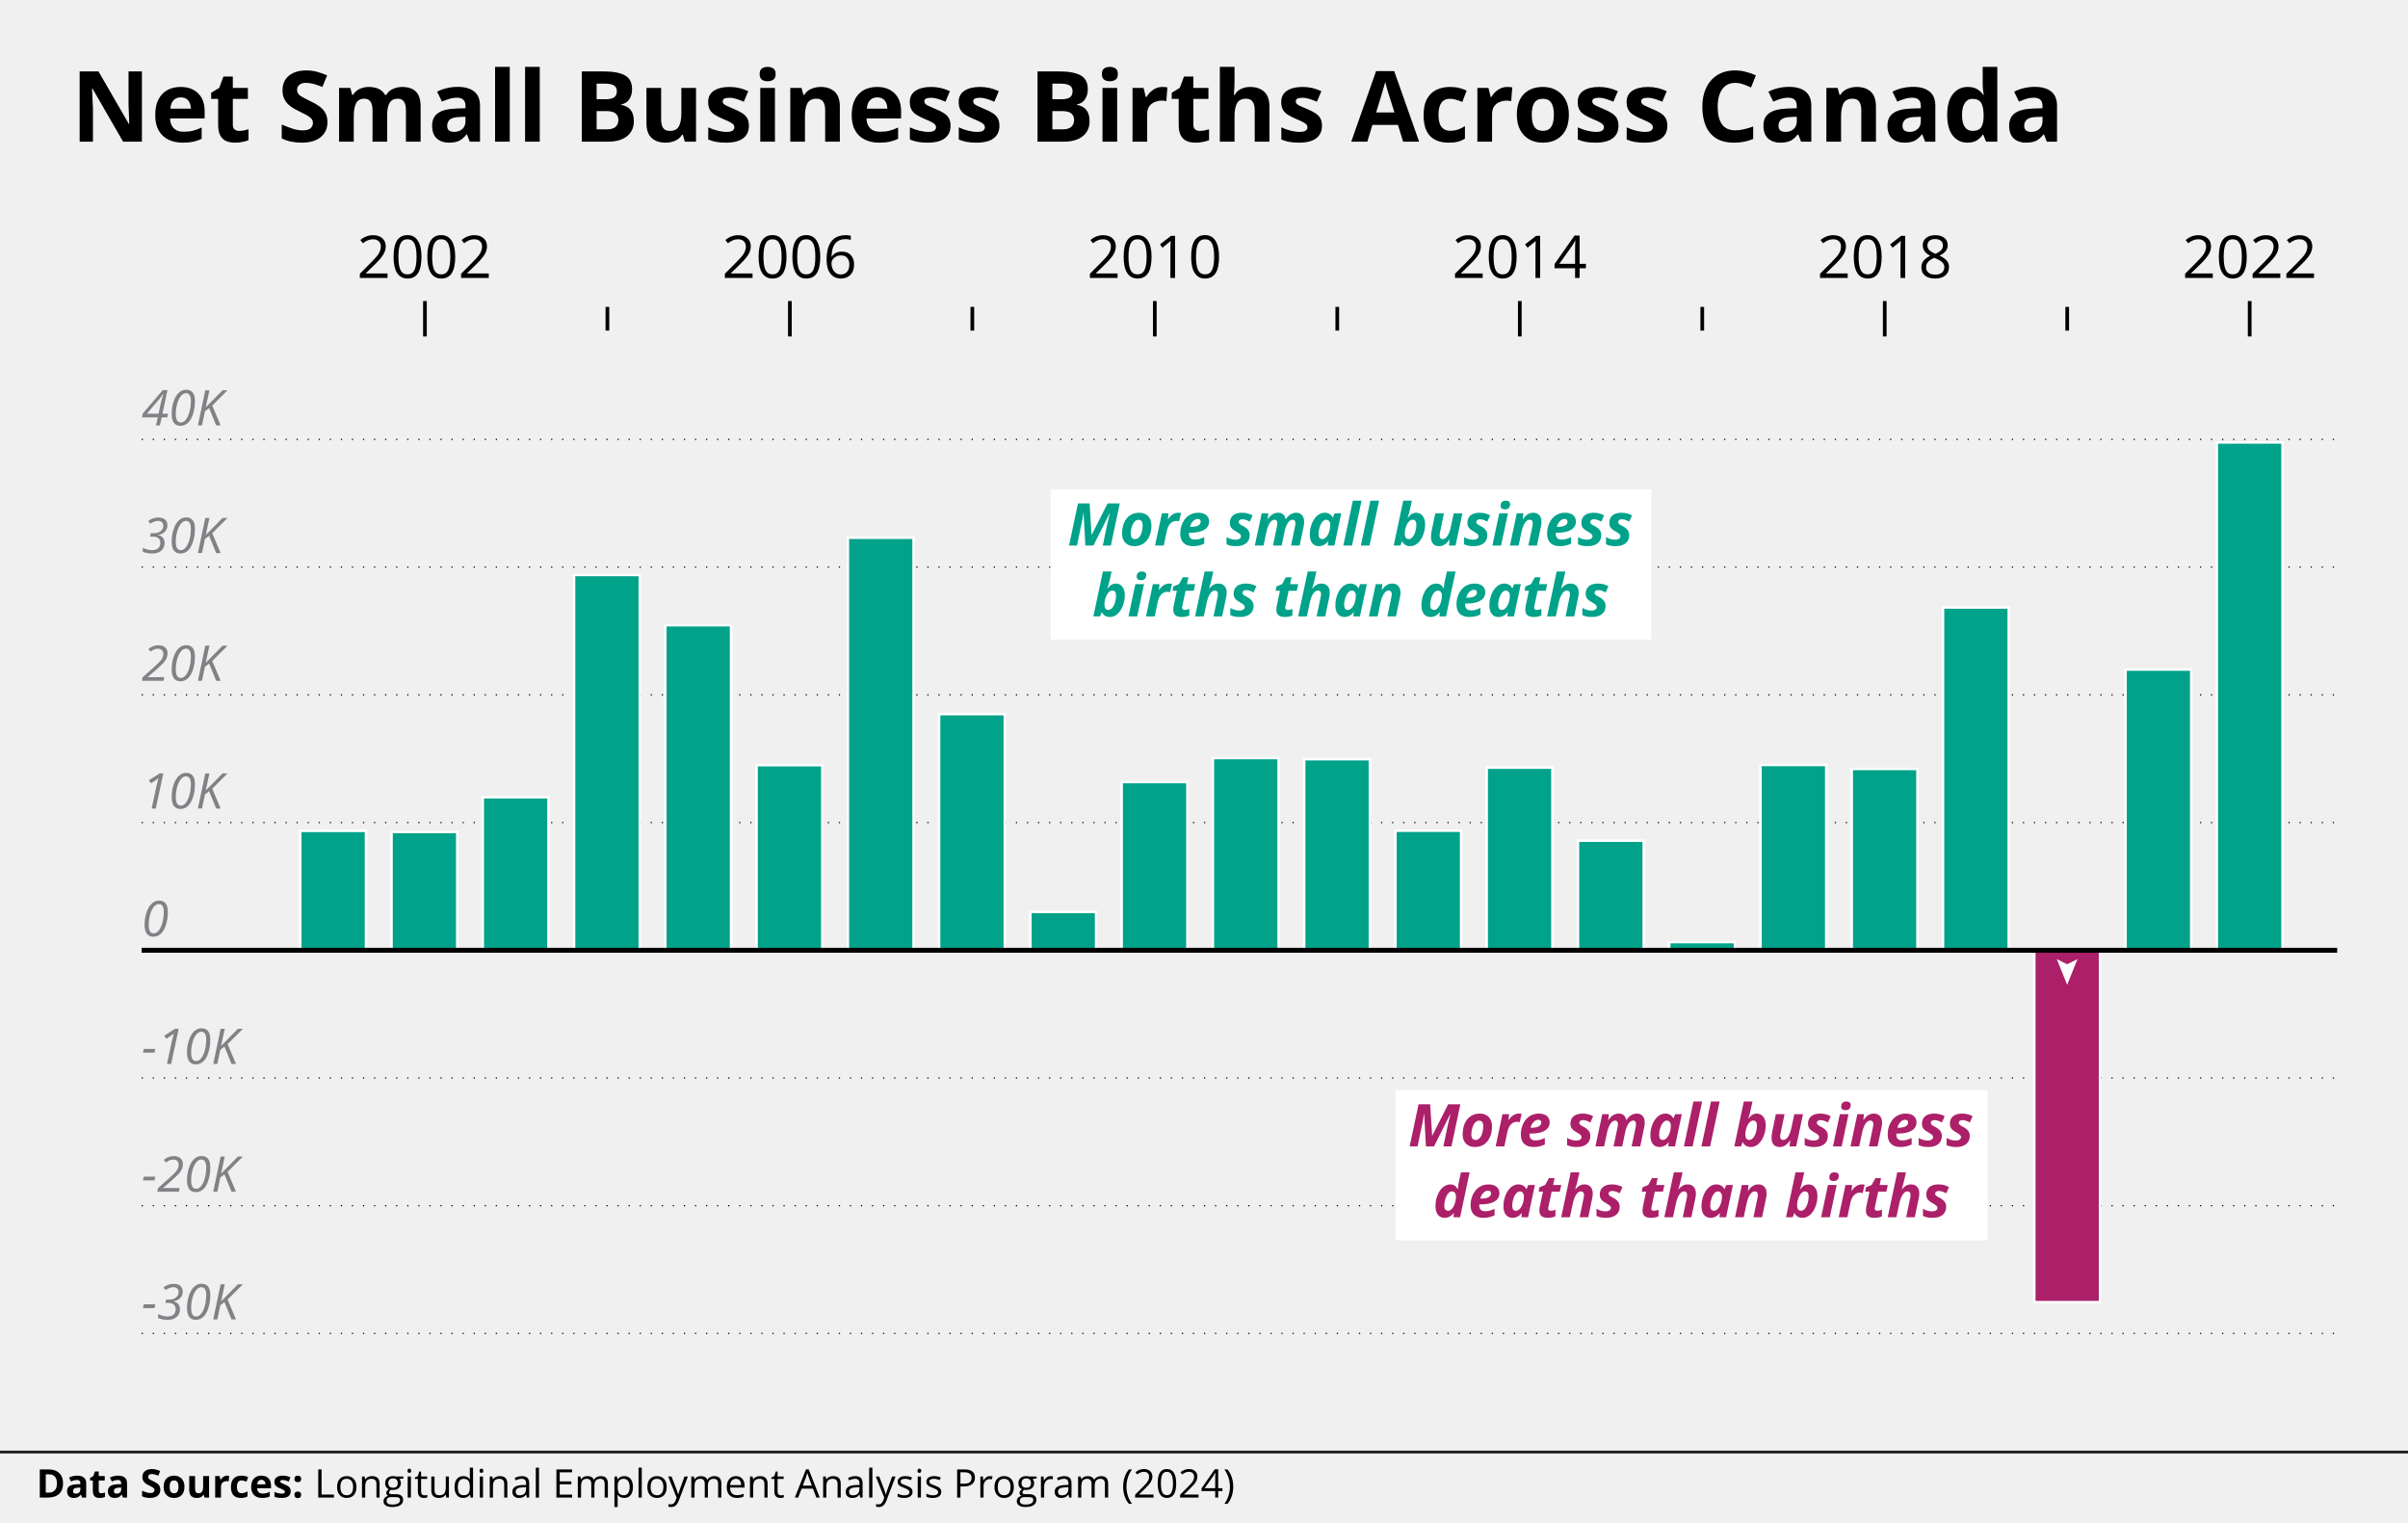
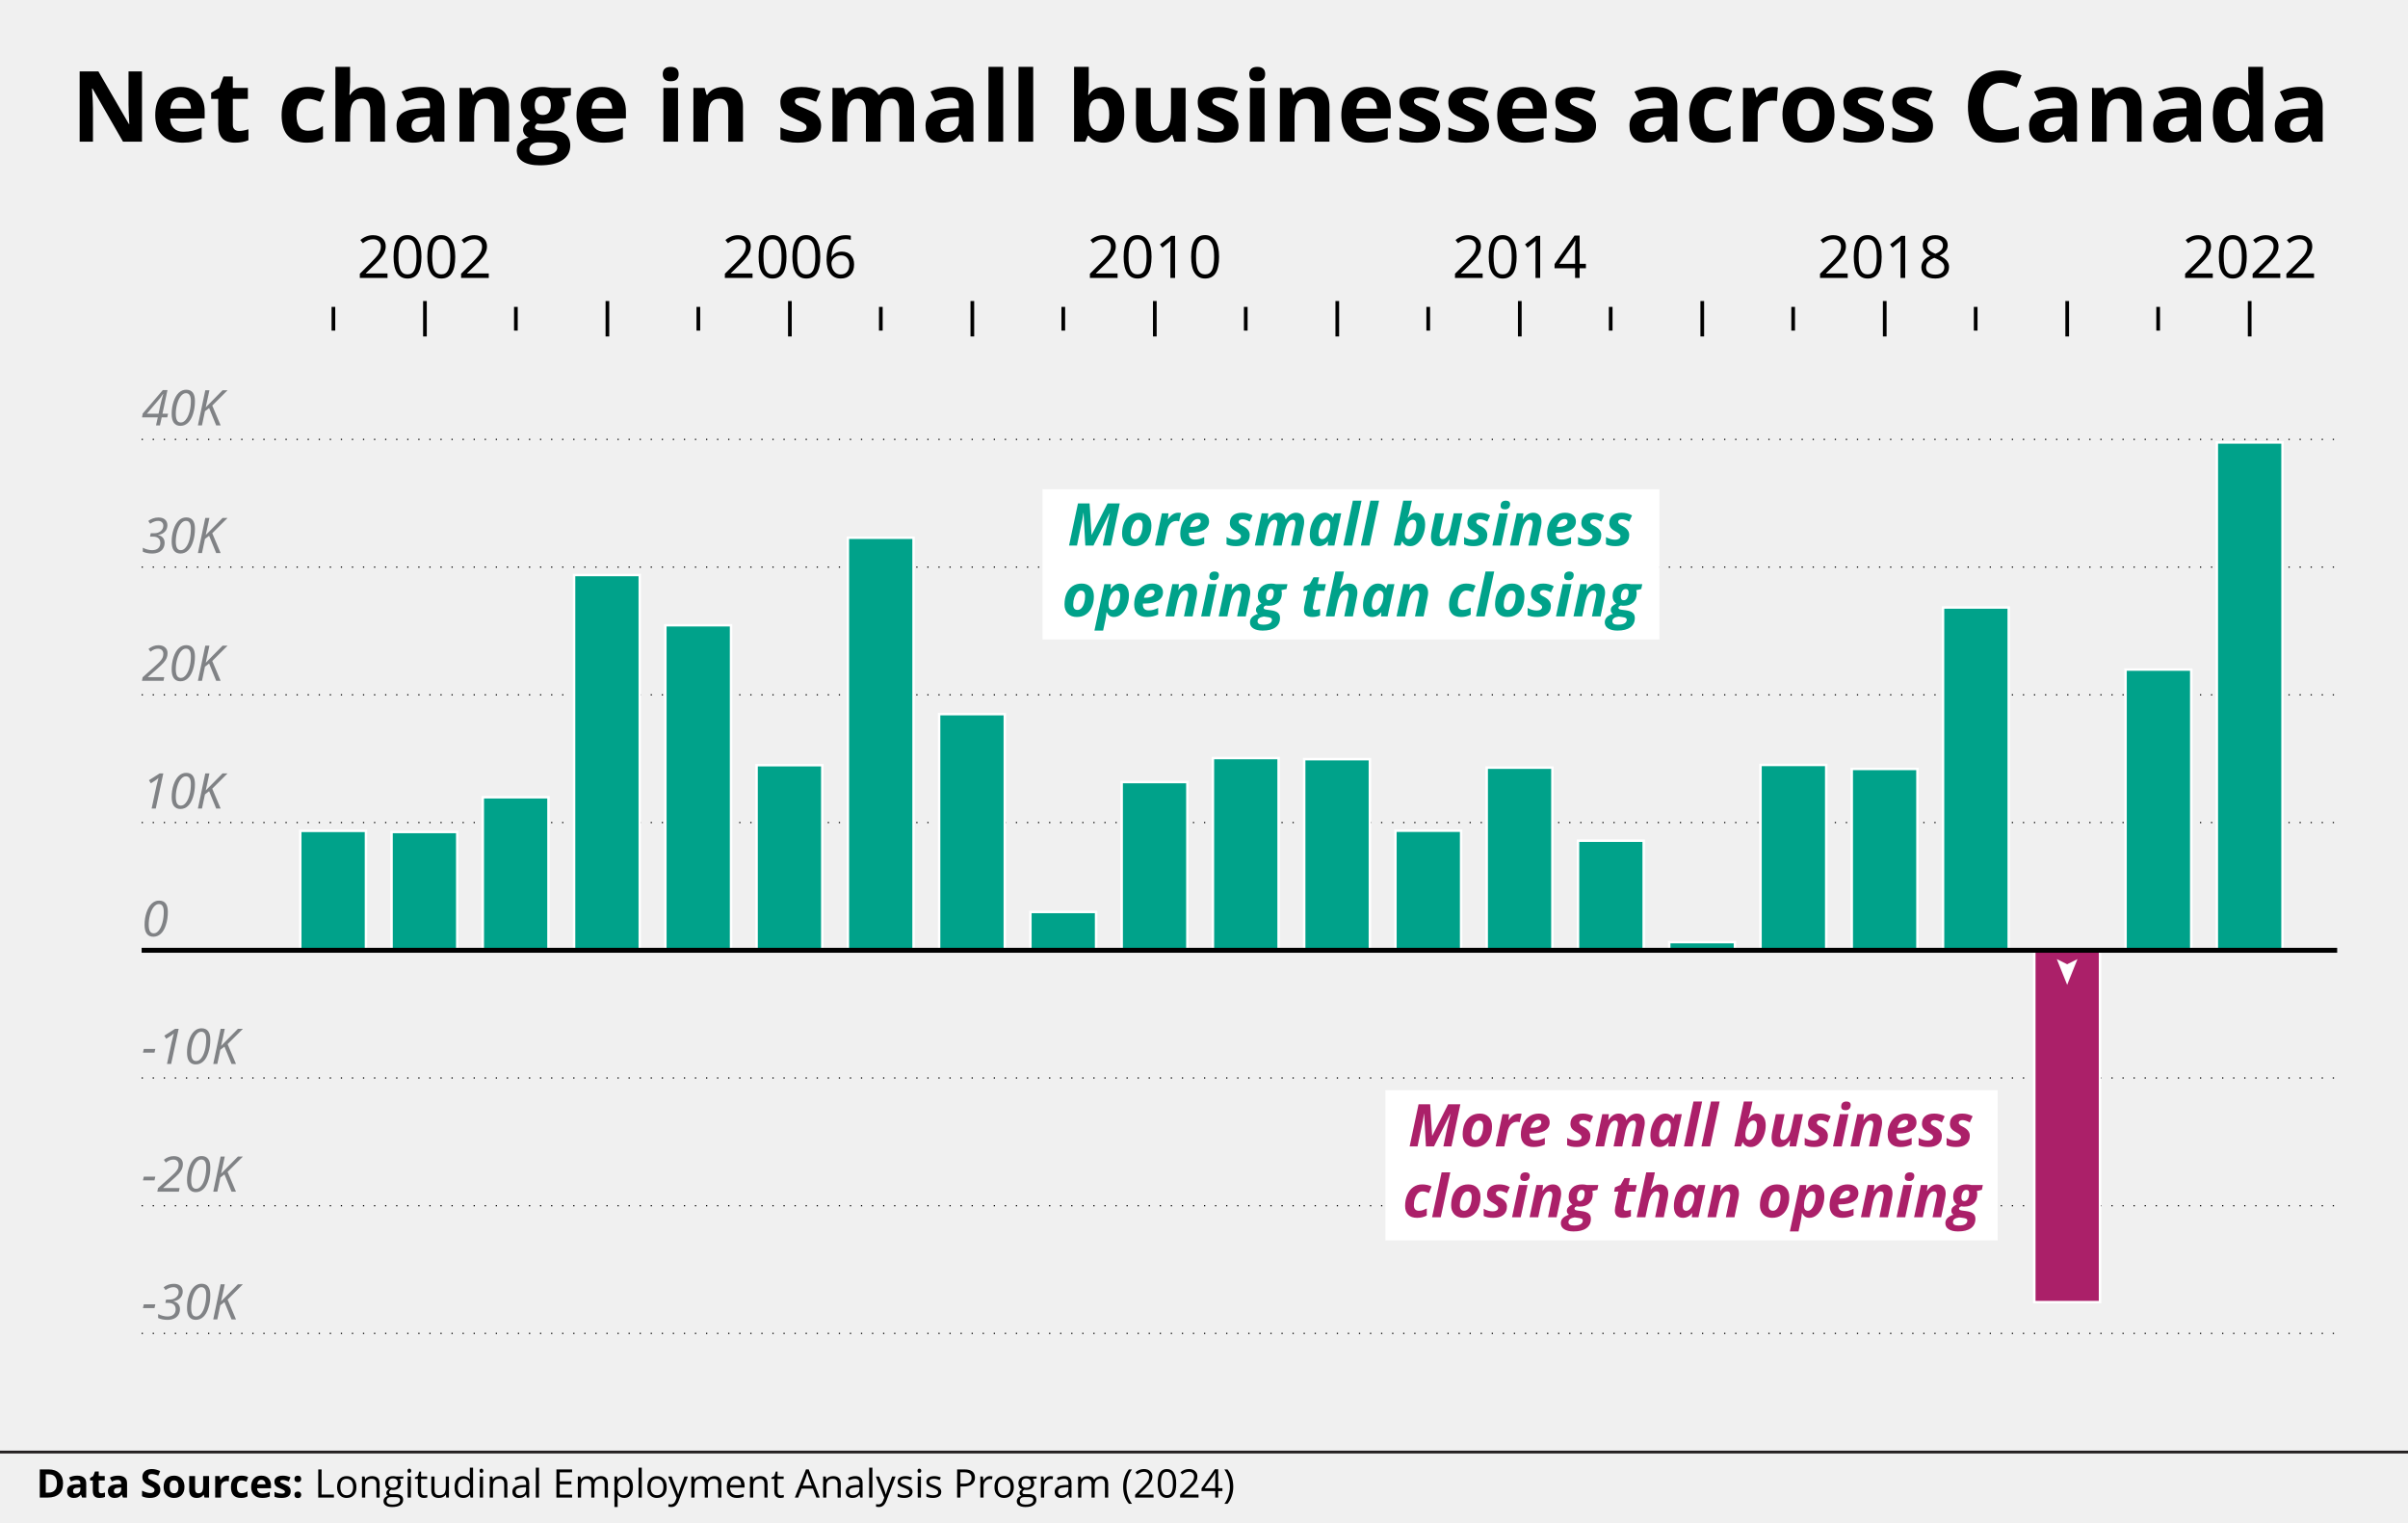
<svg xmlns="http://www.w3.org/2000/svg" viewBox="0 0 489.6 309.6">
  <g id="Layer_4" data-name="Layer 4">
    <g>
      <line x1="86.4" y1="68.4" x2="86.4" y2="61.2" fill="none" stroke="#000" stroke-miterlimit="10" stroke-width=".75" />
-       <line x1="123.5" y1="67.21" x2="123.5" y2="62.39" fill="none" stroke="#000" stroke-miterlimit="10" stroke-width=".75" />
+       <line x1="123.5" y1="68.4" x2="123.5" y2="61.2" fill="none" stroke="#000" stroke-miterlimit="10" stroke-width=".75" />
      <line x1="160.6" y1="68.4" x2="160.6" y2="61.2" fill="none" stroke="#000" stroke-miterlimit="10" stroke-width=".75" />
-       <line x1="197.7" y1="67.21" x2="197.7" y2="62.39" fill="none" stroke="#000" stroke-miterlimit="10" stroke-width=".75" />
+       <line x1="197.7" y1="68.4" x2="197.7" y2="61.2" fill="none" stroke="#000" stroke-miterlimit="10" stroke-width=".75" />
      <line x1="234.8" y1="68.4" x2="234.8" y2="61.2" fill="none" stroke="#000" stroke-miterlimit="10" stroke-width=".75" />
-       <line x1="271.9" y1="67.21" x2="271.9" y2="62.39" fill="none" stroke="#000" stroke-miterlimit="10" stroke-width=".75" />
+       <line x1="271.9" y1="68.4" x2="271.9" y2="61.2" fill="none" stroke="#000" stroke-miterlimit="10" stroke-width=".75" />
      <line x1="309.01" y1="68.4" x2="309.01" y2="61.2" fill="none" stroke="#000" stroke-miterlimit="10" stroke-width=".75" />
-       <line x1="346.11" y1="67.21" x2="346.11" y2="62.39" fill="none" stroke="#000" stroke-miterlimit="10" stroke-width=".75" />
+       <line x1="346.11" y1="68.4" x2="346.11" y2="61.2" fill="none" stroke="#000" stroke-miterlimit="10" stroke-width=".75" />
      <line x1="383.21" y1="68.4" x2="383.21" y2="61.2" fill="none" stroke="#000" stroke-miterlimit="10" stroke-width=".75" />
-       <line x1="420.31" y1="67.21" x2="420.31" y2="62.39" fill="none" stroke="#000" stroke-miterlimit="10" stroke-width=".75" />
+       <line x1="420.31" y1="68.4" x2="420.31" y2="61.2" fill="none" stroke="#000" stroke-miterlimit="10" stroke-width=".75" />
      <line x1="457.41" y1="68.4" x2="457.41" y2="61.2" fill="none" stroke="#000" stroke-miterlimit="10" stroke-width=".75" />
+       <line x1="67.79" y1="67.21" x2="67.79" y2="62.39" fill="none" stroke="#000" stroke-miterlimit="10" stroke-width=".75" />
+       <line x1="104.89" y1="67.21" x2="104.89" y2="62.39" fill="none" stroke="#000" stroke-miterlimit="10" stroke-width=".75" />
+       <line x1="141.99" y1="67.21" x2="141.99" y2="62.39" fill="none" stroke="#000" stroke-miterlimit="10" stroke-width=".75" />
+       <line x1="179.09" y1="67.21" x2="179.09" y2="62.39" fill="none" stroke="#000" stroke-miterlimit="10" stroke-width=".75" />
+       <line x1="216.19" y1="67.21" x2="216.19" y2="62.39" fill="none" stroke="#000" stroke-miterlimit="10" stroke-width=".75" />
+       <line x1="253.29" y1="67.21" x2="253.29" y2="62.39" fill="none" stroke="#000" stroke-miterlimit="10" stroke-width=".75" />
+       <line x1="290.39" y1="67.21" x2="290.39" y2="62.39" fill="none" stroke="#000" stroke-miterlimit="10" stroke-width=".75" />
+       <line x1="327.49" y1="67.21" x2="327.49" y2="62.39" fill="none" stroke="#000" stroke-miterlimit="10" stroke-width=".75" />
+       <line x1="364.59" y1="67.21" x2="364.59" y2="62.39" fill="none" stroke="#000" stroke-miterlimit="10" stroke-width=".75" />
+       <line x1="401.7" y1="67.21" x2="401.7" y2="62.39" fill="none" stroke="#000" stroke-miterlimit="10" stroke-width=".75" />
+       <line x1="438.8" y1="67.21" x2="438.8" y2="62.39" fill="none" stroke="#000" stroke-miterlimit="10" stroke-width=".75" />
    </g>
    <text transform="translate(72.57 56.5)" font-family="OpenSans, 'Open Sans'" font-size="12">
      <tspan x="0" y="0">2002</tspan>
    </text>
    <text transform="translate(146.79 56.5)" font-family="OpenSans, 'Open Sans'" font-size="12">
      <tspan x="0" y="0">2006</tspan>
    </text>
    <text transform="translate(221.01 56.5)" font-family="OpenSans, 'Open Sans'" font-size="12">
      <tspan x="0" y="0">2010</tspan>
    </text>
    <text transform="translate(295.24 56.5)" font-family="OpenSans, 'Open Sans'" font-size="12">
      <tspan x="0" y="0">2014</tspan>
    </text>
    <text transform="translate(369.46 56.5)" font-family="OpenSans, 'Open Sans'" font-size="12">
      <tspan x="0" y="0">2018</tspan>
    </text>
    <text transform="translate(443.69 56.5)" font-family="OpenSans, 'Open Sans'" font-size="12">
      <tspan x="0" y="0">2022</tspan>
    </text>
    <g>
      <text transform="translate(28.8 268.23)" fill="#808285" font-family="OpenSans-Italic, 'Open Sans'" font-size="10" font-style="italic" font-variation-settings="'wght' 400, 'wdth' 100">
        <tspan x="0" y="0">-30K</tspan>
      </text>
      <text transform="translate(28.8 242.27)" fill="#808285" font-family="OpenSans-Italic, 'Open Sans'" font-size="10" font-style="italic" font-variation-settings="'wght' 400, 'wdth' 100">
        <tspan x="0" y="0">-20K</tspan>
      </text>
      <text transform="translate(28.8 216.3)" fill="#808285" font-family="OpenSans-Italic, 'Open Sans'" font-size="10" font-style="italic" font-variation-settings="'wght' 400, 'wdth' 100">
        <tspan x="0" y="0">-10K</tspan>
      </text>
      <text transform="translate(28.8 190.34)" fill="#808285" font-family="OpenSans-Italic, 'Open Sans'" font-size="10" font-style="italic" font-variation-settings="'wght' 400, 'wdth' 100">
        <tspan x="0" y="0">0</tspan>
      </text>
      <text transform="translate(28.8 164.37)" fill="#808285" font-family="OpenSans-Italic, 'Open Sans'" font-size="10" font-style="italic" font-variation-settings="'wght' 400, 'wdth' 100">
        <tspan x="0" y="0">10K</tspan>
      </text>
      <text transform="translate(28.8 138.41)" fill="#808285" font-family="OpenSans-Italic, 'Open Sans'" font-size="10" font-style="italic" font-variation-settings="'wght' 400, 'wdth' 100">
        <tspan x="0" y="0">20K</tspan>
      </text>
      <text transform="translate(28.8 112.44)" fill="#808285" font-family="OpenSans-Italic, 'Open Sans'" font-size="10" font-style="italic" font-variation-settings="'wght' 400, 'wdth' 100">
        <tspan x="0" y="0">30K</tspan>
      </text>
      <text transform="translate(28.8 86.48)" fill="#808285" font-family="OpenSans-Italic, 'Open Sans'" font-size="10" font-style="italic" font-variation-settings="'wght' 400, 'wdth' 100">
        <tspan x="0" y="0">40K</tspan>
      </text>
    </g>
    <g>
      <line x1="28.8" y1="271.08" x2="475.2" y2="271.08" fill="none" stroke="#000" stroke-dasharray=".25 2" stroke-miterlimit="10" stroke-width=".25" />
      <line x1="28.8" y1="245.12" x2="475.2" y2="245.12" fill="none" stroke="#000" stroke-dasharray=".25 2" stroke-miterlimit="10" stroke-width=".25" />
      <line x1="28.8" y1="219.15" x2="475.2" y2="219.15" fill="none" stroke="#000" stroke-dasharray=".25 2" stroke-miterlimit="10" stroke-width=".25" />
      <line x1="28.8" y1="167.22" x2="475.2" y2="167.22" fill="none" stroke="#000" stroke-dasharray=".25 2" stroke-miterlimit="10" stroke-width=".25" />
      <line x1="28.8" y1="141.26" x2="475.2" y2="141.26" fill="none" stroke="#000" stroke-dasharray=".25 2" stroke-miterlimit="10" stroke-width=".25" />
      <line x1="28.8" y1="115.29" x2="475.2" y2="115.29" fill="none" stroke="#000" stroke-dasharray=".25 2" stroke-miterlimit="10" stroke-width=".25" />
      <line x1="28.8" y1="89.33" x2="475.2" y2="89.33" fill="none" stroke="#000" stroke-dasharray=".25 2" stroke-miterlimit="10" stroke-width=".25" />
    </g>
    <g>
      <rect x="61.05" y="168.91" width="13.36" height="24.28" fill="#00a28a" stroke="#fff" stroke-miterlimit="10" stroke-width=".5" />
      <rect x="79.61" y="169.14" width="13.36" height="24.04" fill="#00a28a" stroke="#fff" stroke-miterlimit="10" stroke-width=".5" />
      <rect x="98.16" y="162.08" width="13.36" height="31.11" fill="#00a28a" stroke="#fff" stroke-miterlimit="10" stroke-width=".5" />
      <rect x="116.72" y="116.9" width="13.36" height="76.28" fill="#00a28a" stroke="#fff" stroke-miterlimit="10" stroke-width=".5" />
      <rect x="135.28" y="127.11" width="13.36" height="66.08" fill="#00a28a" stroke="#fff" stroke-miterlimit="10" stroke-width=".5" />
      <rect x="153.83" y="155.56" width="13.36" height="37.62" fill="#00a28a" stroke="#fff" stroke-miterlimit="10" stroke-width=".5" />
      <rect x="172.39" y="109.32" width="13.36" height="83.87" fill="#00a28a" stroke="#fff" stroke-miterlimit="10" stroke-width=".5" />
      <rect x="190.94" y="145.18" width="13.36" height="48.01" fill="#00a28a" stroke="#fff" stroke-miterlimit="10" stroke-width=".5" />
      <rect x="209.5" y="185.4" width="13.36" height="7.79" fill="#00a28a" stroke="#fff" stroke-miterlimit="10" stroke-width=".5" />
      <rect x="228.06" y="158.99" width="13.36" height="34.2" fill="#00a28a" stroke="#fff" stroke-miterlimit="10" stroke-width=".5" />
      <rect x="246.61" y="154.11" width="13.36" height="39.08" fill="#00a28a" stroke="#fff" stroke-miterlimit="10" stroke-width=".5" />
      <rect x="265.17" y="154.34" width="13.36" height="38.84" fill="#00a28a" stroke="#fff" stroke-miterlimit="10" stroke-width=".5" />
      <rect x="283.72" y="168.88" width="13.36" height="24.3" fill="#00a28a" stroke="#fff" stroke-miterlimit="10" stroke-width=".5" />
      <rect x="302.28" y="156.06" width="13.36" height="37.13" fill="#00a28a" stroke="#fff" stroke-miterlimit="10" stroke-width=".5" />
      <rect x="320.84" y="170.91" width="13.36" height="22.28" fill="#00a28a" stroke="#fff" stroke-miterlimit="10" stroke-width=".5" />
      <rect x="339.39" y="191.53" width="13.36" height="1.66" fill="#00a28a" stroke="#fff" stroke-miterlimit="10" stroke-width=".5" />
      <rect x="357.95" y="155.51" width="13.36" height="37.67" fill="#00a28a" stroke="#fff" stroke-miterlimit="10" stroke-width=".5" />
      <rect x="376.5" y="156.32" width="13.36" height="36.87" fill="#00a28a" stroke="#fff" stroke-miterlimit="10" stroke-width=".5" />
      <rect x="395.06" y="123.5" width="13.36" height="69.69" fill="#00a28a" stroke="#fff" stroke-miterlimit="10" stroke-width=".5" />
      <rect x="413.62" y="193.19" width="13.36" height="71.53" fill="#ab2069" stroke="#fff" stroke-miterlimit="10" stroke-width=".5" />
      <rect x="432.17" y="136.12" width="13.36" height="57.07" fill="#00a28a" stroke="#fff" stroke-miterlimit="10" stroke-width=".5" />
      <rect x="450.73" y="89.95" width="13.36" height="103.24" fill="#00a28a" stroke="#fff" stroke-miterlimit="10" stroke-width=".5" />
    </g>
    <line x1="28.8" y1="193.19" x2="475.2" y2="193.19" fill="none" stroke="#000" stroke-miterlimit="10" />
-     <rect x="213.62" y="99.47" width="122.13" height="30.54" fill="#fff" />
-     <rect x="283.72" y="221.62" width="120.4" height="30.54" fill="#fff" />
+     <rect x="211.97" y="99.47" width="125.42" height="30.54" fill="#fff" />
+     <rect x="281.69" y="221.62" width="124.48" height="30.54" fill="#fff" />
    <polygon points="422.4 194.98 420.3 196.03 418.19 194.98 420.3 200.22 422.4 194.98" fill="#fff" />
    <path id="path37" d="M0,295.2h489.6" fill="none" stroke="#231f20" stroke-miterlimit="3" stroke-width=".57" />
    <text transform="translate(7.37 304.45)" font-size="8">
      <tspan x="0" y="0" font-family="OpenSans-Bold, 'Open Sans'" font-weight="700">Data Sources:</tspan>
      <tspan x="54.48" y="0" xml:space="preserve" font-family="OpenSans, 'Open Sans'"> Longitudinal Employment Analysis Program (2024)</tspan>
    </text>
    <text transform="translate(217.05 110.91)" fill="#00a28a" font-family="OpenSans-BoldItalic, 'Open Sans'" font-size="12" font-style="italic" font-weight="700">
      <tspan x="0" y="0">More small business</tspan>
-       <tspan x="5.04" y="14.4">births than deaths</tspan>
+       <tspan x="-1.14" y="14.4">opening than closing</tspan>
    </text>
    <text transform="translate(286.3 233.06)" fill="#ab2069" font-family="OpenSans-BoldItalic, 'Open Sans'" font-size="12" font-style="italic" font-weight="700">
      <tspan x="0" y="0">More small business</tspan>
-       <tspan x="5.04" y="14.4">deaths than births</tspan>
+       <tspan x="-1.14" y="14.4">closing than opening</tspan>
    </text>
  </g>
  <g id="Layer_7" data-name="Layer 7">
-     <text transform="translate(14.4 28.8)" font-family="TradeGothicLT-Bold, 'TradeGothic LT Bold'" font-size="20" font-weight="700">
-       <tspan x="0" y="0">Net Small Business Births Across Canada</tspan>
+     <text transform="translate(14.4 28.8)" font-family="OpenSans-Bold, 'Open Sans'" font-size="20" font-weight="700">
+       <tspan x="0" y="0">Net change in small businesses across Canada</tspan>
    </text>
  </g>
</svg>
